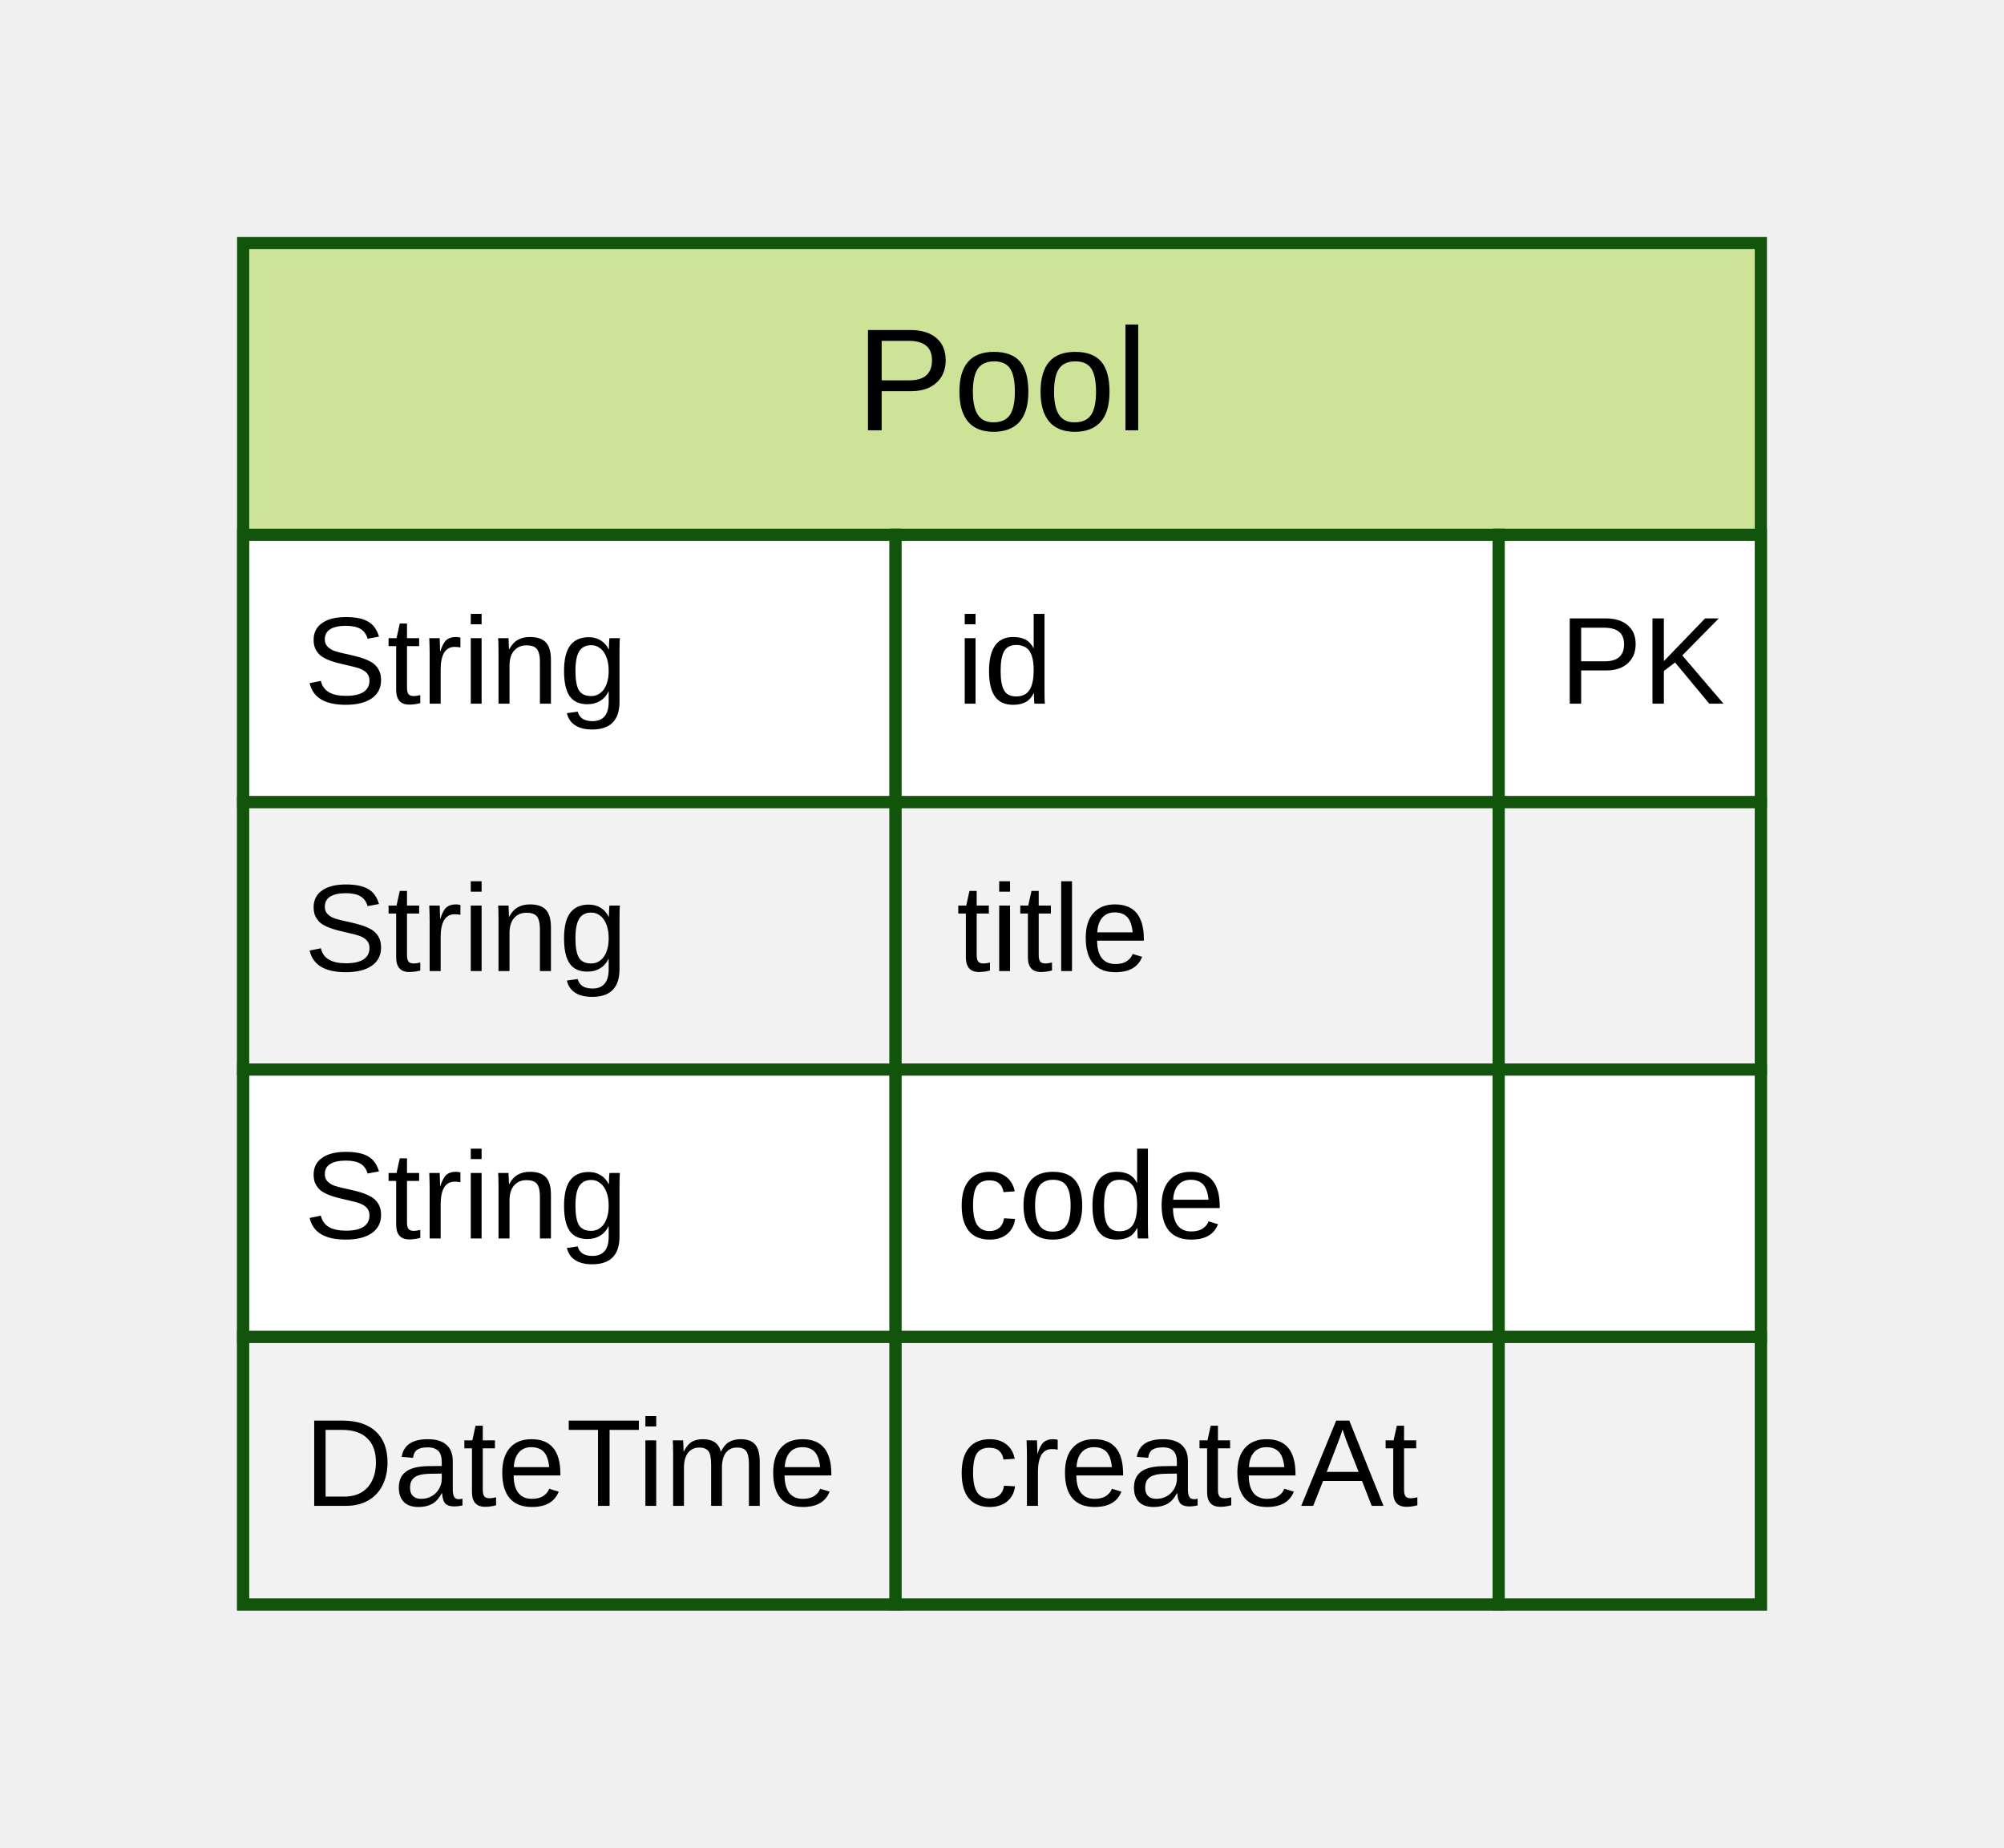
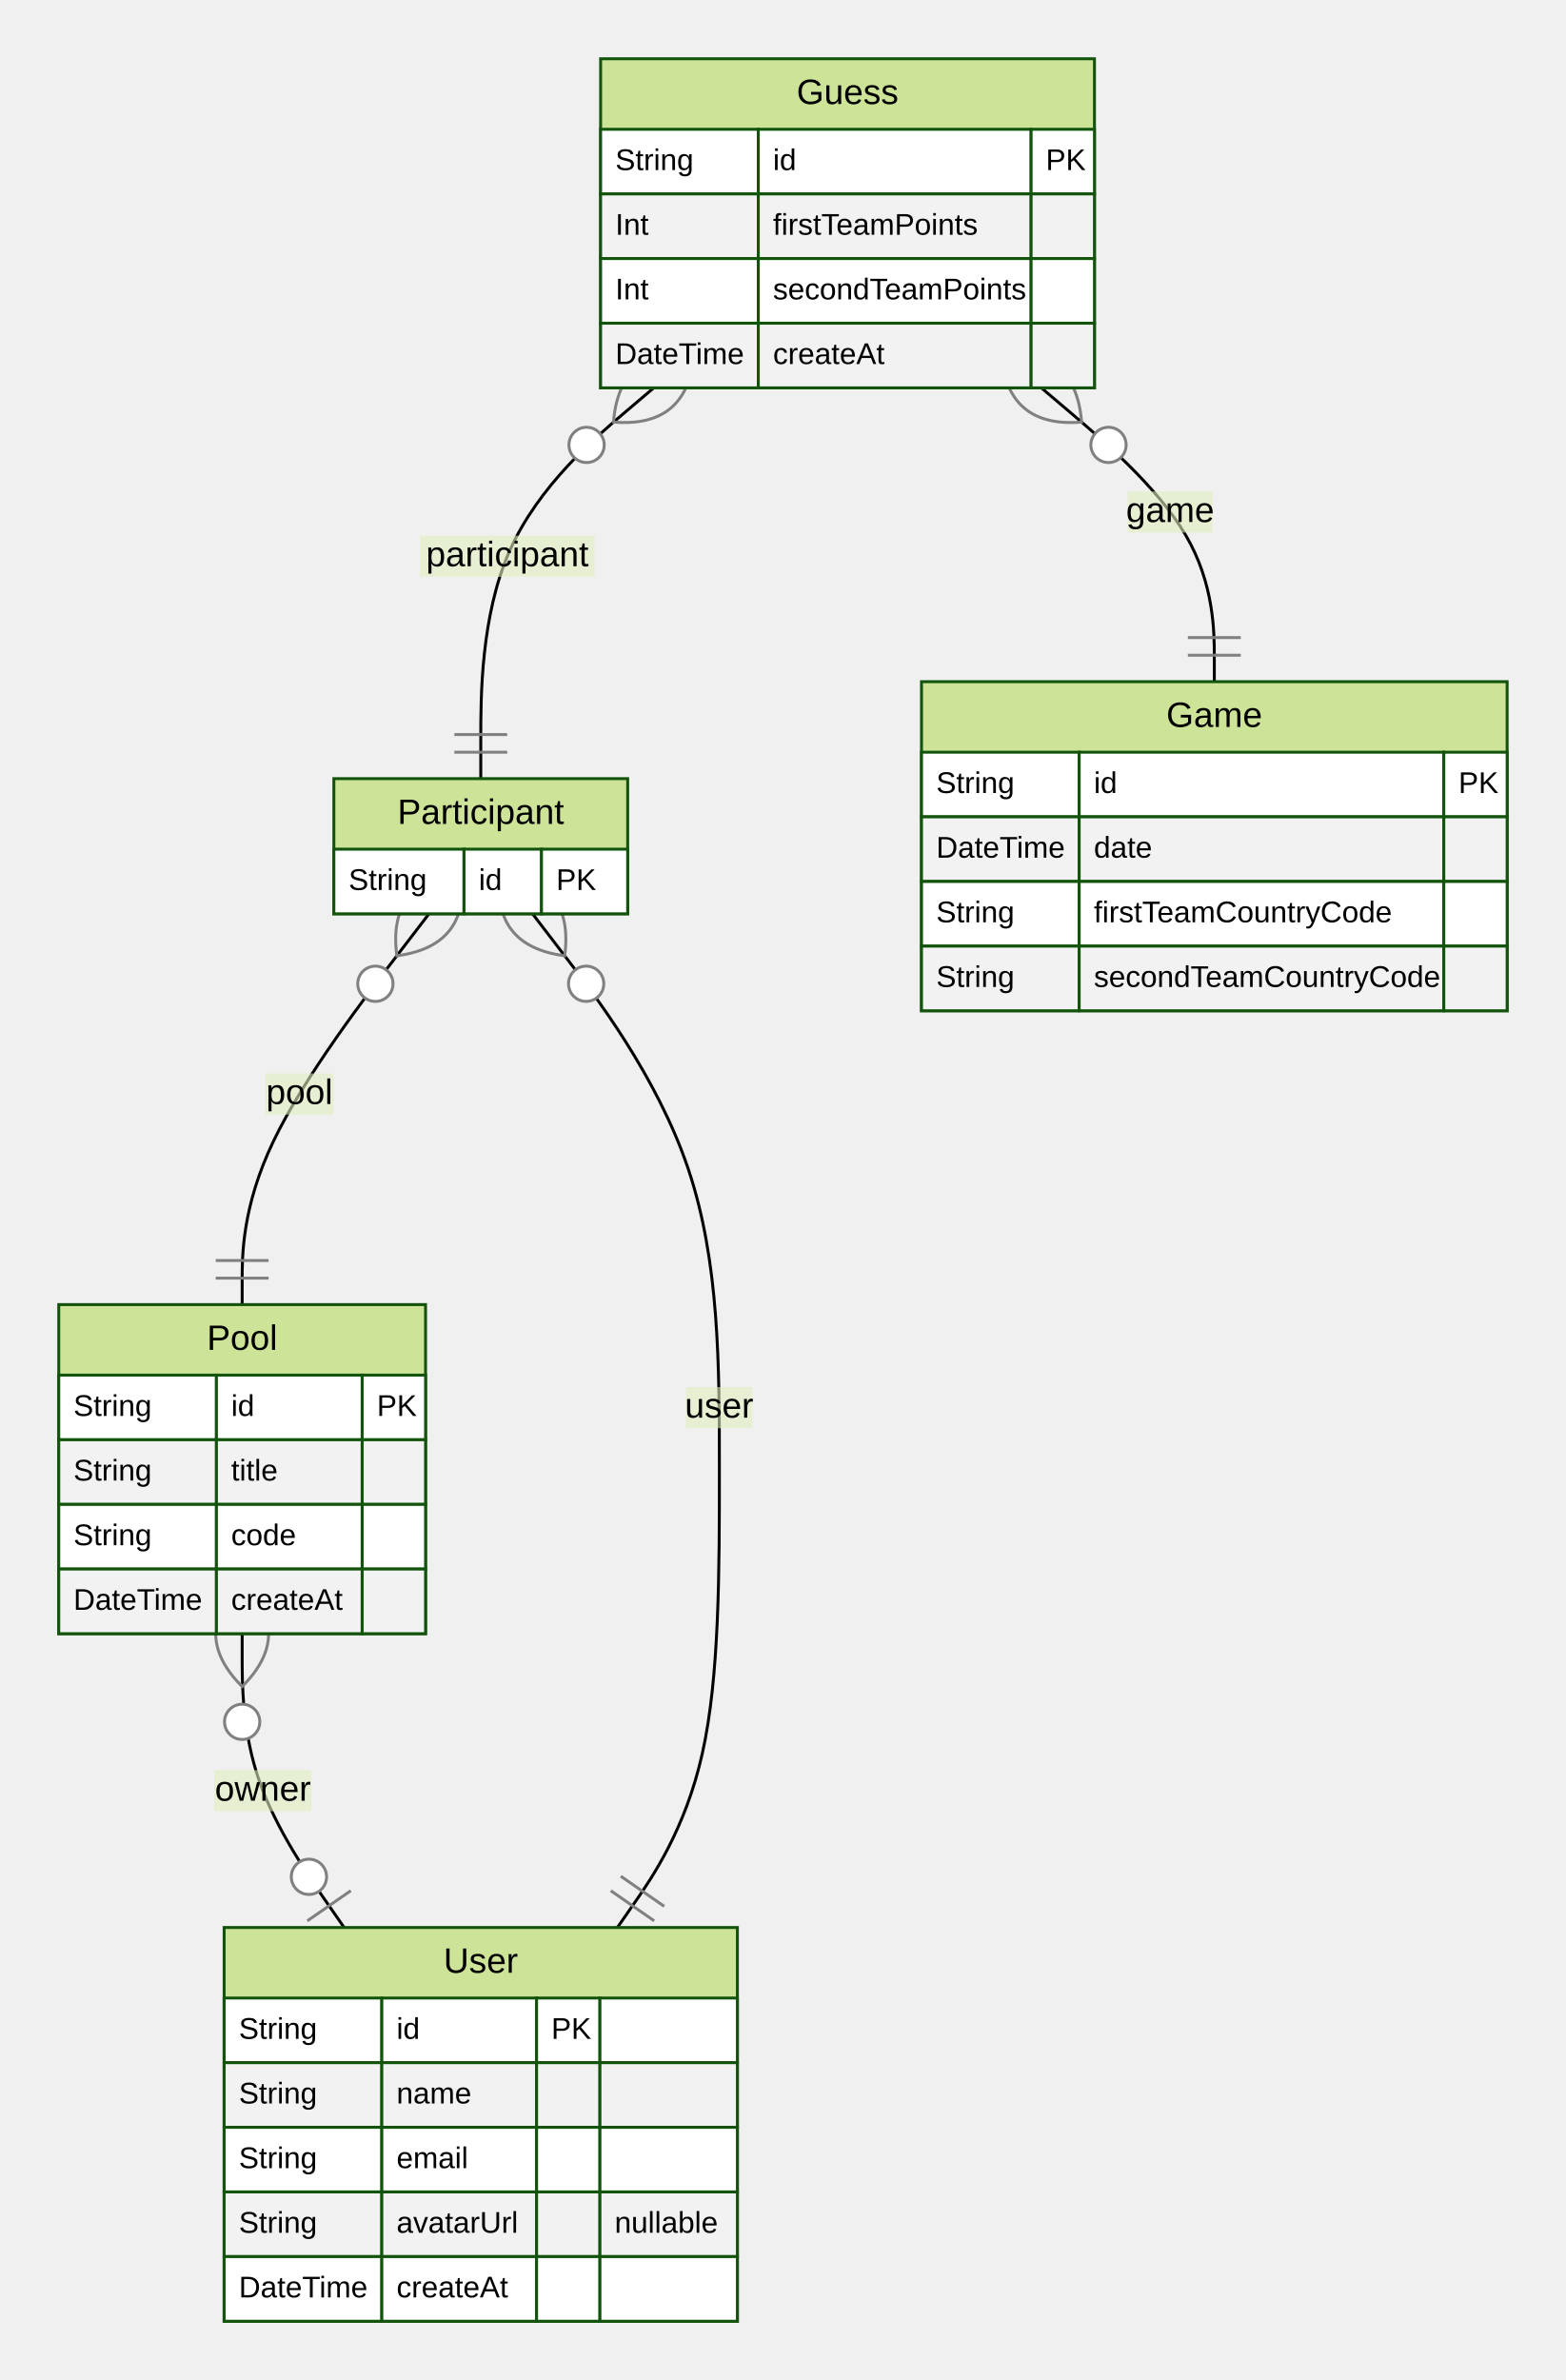
- <svg xmlns="http://www.w3.org/2000/svg" aria-labelledby="chart-title-mermaid-0 chart-desc-mermaid-0" role="img" viewBox="0 0 164.836 152" style="max-width: 164.836px; background-color: white;" width="100%" id="mermaid-0">
+ <svg xmlns="http://www.w3.org/2000/svg" aria-labelledby="chart-title-mermaid-0 chart-desc-mermaid-0" role="img" viewBox="0 0 532.947 810" style="max-width: 532.947px; background-color: white;" width="100%" id="mermaid-0">
  <style>#mermaid-0 {font-family:"trebuchet ms",verdana,arial,sans-serif;font-size:16px;fill:#000000;}#mermaid-0 .error-icon{fill:#552222;}#mermaid-0 .error-text{fill:#552222;stroke:#552222;}#mermaid-0 .edge-thickness-normal{stroke-width:2px;}#mermaid-0 .edge-thickness-thick{stroke-width:3.5px;}#mermaid-0 .edge-pattern-solid{stroke-dasharray:0;}#mermaid-0 .edge-pattern-dashed{stroke-dasharray:3;}#mermaid-0 .edge-pattern-dotted{stroke-dasharray:2;}#mermaid-0 .marker{fill:#000000;stroke:#000000;}#mermaid-0 .marker.cross{stroke:#000000;}#mermaid-0 svg{font-family:"trebuchet ms",verdana,arial,sans-serif;font-size:16px;}#mermaid-0 .entityBox{fill:#cde498;stroke:#13540c;}#mermaid-0 .attributeBoxOdd{fill:#ffffff;stroke:#13540c;}#mermaid-0 .attributeBoxEven{fill:#f2f2f2;stroke:#13540c;}#mermaid-0 .relationshipLabelBox{fill:hsl(78.158, 58.462%, 84.51%);opacity:0.7;background-color:hsl(78.158, 58.462%, 84.51%);}#mermaid-0 .relationshipLabelBox rect{opacity:0.5;}#mermaid-0 .relationshipLine{stroke:#000000;}#mermaid-0 :root{--mermaid-font-family:"trebuchet ms",verdana,arial,sans-serif;}</style>
  <g />
  <defs>
    <marker orient="auto" markerHeight="18" markerWidth="18" refY="9" refX="0" id="ONLY_ONE_START">
      <path d="M9,0 L9,18 M15,0 L15,18" fill="none" stroke="gray" />
    </marker>
  </defs>
  <defs>
    <marker orient="auto" markerHeight="18" markerWidth="18" refY="9" refX="18" id="ONLY_ONE_END">
      <path d="M3,0 L3,18 M9,0 L9,18" fill="none" stroke="gray" />
    </marker>
  </defs>
  <defs>
    <marker orient="auto" markerHeight="18" markerWidth="30" refY="9" refX="0" id="ZERO_OR_ONE_START">
      <circle r="6" cy="9" cx="21" fill="white" stroke="gray" />
      <path d="M9,0 L9,18" fill="none" stroke="gray" />
    </marker>
  </defs>
  <defs>
    <marker orient="auto" markerHeight="18" markerWidth="30" refY="9" refX="30" id="ZERO_OR_ONE_END">
      <circle r="6" cy="9" cx="9" fill="white" stroke="gray" />
      <path d="M21,0 L21,18" fill="none" stroke="gray" />
    </marker>
  </defs>
  <defs>
    <marker orient="auto" markerHeight="36" markerWidth="45" refY="18" refX="18" id="ONE_OR_MORE_START">
      <path d="M0,18 Q 18,0 36,18 Q 18,36 0,18 M42,9 L42,27" fill="none" stroke="gray" />
    </marker>
  </defs>
  <defs>
    <marker orient="auto" markerHeight="36" markerWidth="45" refY="18" refX="27" id="ONE_OR_MORE_END">
      <path d="M3,9 L3,27 M9,18 Q27,0 45,18 Q27,36 9,18" fill="none" stroke="gray" />
    </marker>
  </defs>
  <defs>
    <marker orient="auto" markerHeight="36" markerWidth="57" refY="18" refX="18" id="ZERO_OR_MORE_START">
      <circle r="6" cy="18" cx="48" fill="white" stroke="gray" />
      <path d="M0,18 Q18,0 36,18 Q18,36 0,18" fill="none" stroke="gray" />
    </marker>
  </defs>
  <defs>
    <marker orient="auto" markerHeight="36" markerWidth="57" refY="18" refX="39" id="ZERO_OR_MORE_END">
      <circle r="6" cy="18" cx="9" fill="white" stroke="gray" />
      <path d="M21,18 Q39,0 57,18 Q39,36 21,18" fill="none" stroke="gray" />
    </marker>
  </defs>
-   <g transform="translate(20,20 )" id="Pool">
+   <path marker-start="url(#ZERO_OR_MORE_START)" marker-end="url(#ZERO_OR_ONE_END)" fill="none" stroke="gray" d="M82.418,556L82.418,564.333C82.418,572.667,82.418,589.333,88.202,606C93.986,622.667,105.554,639.333,111.339,647.667L117.123,656" class="er relationshipLine" />
+   <path marker-start="url(#ZERO_OR_MORE_START)" marker-end="url(#ONLY_ONE_END)" fill="none" stroke="gray" d="M146.006,311L135.408,324.833C124.81,338.667,103.614,366.333,93.016,388.5C82.418,410.667,82.418,427.333,82.418,435.667L82.418,444" class="er relationshipLine" />
+   <path marker-start="url(#ZERO_OR_MORE_START)" marker-end="url(#ONLY_ONE_END)" fill="none" stroke="gray" d="M181.248,311L191.846,324.833C202.444,338.667,223.64,366.333,234.238,397.833C244.836,429.333,244.836,464.667,244.836,500C244.836,535.333,244.836,570.667,239.052,596.667C233.268,622.667,221.699,639.333,215.915,647.667L210.131,656" class="er relationshipLine" />
+   <path marker-start="url(#ZERO_OR_MORE_START)" marker-end="url(#ONLY_ONE_END)" fill="none" stroke="gray" d="M354.405,132L364.219,140.333C374.032,148.667,393.66,165.333,403.473,182C413.287,198.667,413.287,215.333,413.287,223.667L413.287,232" class="er relationshipLine" />
+   <path marker-start="url(#ZERO_OR_MORE_START)" marker-end="url(#ONLY_ONE_END)" fill="none" stroke="gray" d="M222.509,132L212.695,140.333C202.882,148.667,183.254,165.333,173.441,187.5C163.627,209.667,163.627,237.333,163.627,251.167L163.627,265" class="er relationshipLine" />
+   <g transform="translate(20,444 )" id="Pool">
    <rect height="112" width="124.836" y="0" x="0" stroke="gray" fill-opacity="100%" fill="honeydew" class="er entityBox" />
    <text transform="translate(62.41797,12)" style="font-family: &quot;trebuchet ms&quot;, verdana, arial, sans-serif;; font-size: 12px" text-anchor="middle" dominant-baseline="middle" y="0" x="0" id="entity-Pool" class="er entityLabel">Pool</text>
    <rect height="22" width="53.664" y="24" x="0" stroke="gray" fill-opacity="100%" fill="honeydew" class="er attributeBoxOdd" />
    <text transform="translate(5,35)" style="font-family: &quot;trebuchet ms&quot;, verdana, arial, sans-serif;; font-size: 10.2px" text-anchor="left" dominant-baseline="middle" y="0" x="0" id="entity-Pool-attr-1-type" class="er entityLabel">String</text>
    <rect height="22" width="49.609" y="24" x="53.664" stroke="gray" fill-opacity="100%" fill="honeydew" class="er attributeBoxOdd" />
    <text transform="translate(58.66406,35)" style="font-family: &quot;trebuchet ms&quot;, verdana, arial, sans-serif;; font-size: 10.2px" text-anchor="left" dominant-baseline="middle" y="0" x="0" id="entity-Pool-attr-1-name" class="er entityLabel">id</text>
    <rect height="22" width="21.562" y="24" x="103.273" stroke="gray" fill-opacity="100%" fill="honeydew" class="er attributeBoxOdd" />
    <text transform="translate(108.2734,35)" style="font-family: &quot;trebuchet ms&quot;, verdana, arial, sans-serif;; font-size: 10.2px" text-anchor="left" dominant-baseline="middle" y="0" x="0" id="entity-Pool-attr-1-key" class="er entityLabel">PK</text>
    <rect height="22" width="53.664" y="46" x="0" stroke="gray" fill-opacity="100%" fill="honeydew" class="er attributeBoxEven" />
    <text transform="translate(5,57)" style="font-family: &quot;trebuchet ms&quot;, verdana, arial, sans-serif;; font-size: 10.2px" text-anchor="left" dominant-baseline="middle" y="0" x="0" id="entity-Pool-attr-2-type" class="er entityLabel">String</text>
    <rect height="22" width="49.609" y="46" x="53.664" stroke="gray" fill-opacity="100%" fill="honeydew" class="er attributeBoxEven" />
    <text transform="translate(58.66406,57)" style="font-family: &quot;trebuchet ms&quot;, verdana, arial, sans-serif;; font-size: 10.2px" text-anchor="left" dominant-baseline="middle" y="0" x="0" id="entity-Pool-attr-2-name" class="er entityLabel">title</text>
    <rect height="22" width="21.562" y="46" x="103.273" stroke="gray" fill-opacity="100%" fill="honeydew" class="er attributeBoxEven" />
    <text transform="translate(108.2734,57)" style="font-family: &quot;trebuchet ms&quot;, verdana, arial, sans-serif;; font-size: 10.2px" text-anchor="left" dominant-baseline="middle" y="0" x="0" id="entity-Pool-attr-2-key" class="er entityLabel" />
    <rect height="22" width="53.664" y="68" x="0" stroke="gray" fill-opacity="100%" fill="honeydew" class="er attributeBoxOdd" />
    <text transform="translate(5,79)" style="font-family: &quot;trebuchet ms&quot;, verdana, arial, sans-serif;; font-size: 10.2px" text-anchor="left" dominant-baseline="middle" y="0" x="0" id="entity-Pool-attr-3-type" class="er entityLabel">String</text>
    <rect height="22" width="49.609" y="68" x="53.664" stroke="gray" fill-opacity="100%" fill="honeydew" class="er attributeBoxOdd" />
    <text transform="translate(58.66406,79)" style="font-family: &quot;trebuchet ms&quot;, verdana, arial, sans-serif;; font-size: 10.2px" text-anchor="left" dominant-baseline="middle" y="0" x="0" id="entity-Pool-attr-3-name" class="er entityLabel">code</text>
    <rect height="22" width="21.562" y="68" x="103.273" stroke="gray" fill-opacity="100%" fill="honeydew" class="er attributeBoxOdd" />
    <text transform="translate(108.2734,79)" style="font-family: &quot;trebuchet ms&quot;, verdana, arial, sans-serif;; font-size: 10.2px" text-anchor="left" dominant-baseline="middle" y="0" x="0" id="entity-Pool-attr-3-key" class="er entityLabel" />
    <rect height="22" width="53.664" y="90" x="0" stroke="gray" fill-opacity="100%" fill="honeydew" class="er attributeBoxEven" />
    <text transform="translate(5,101)" style="font-family: &quot;trebuchet ms&quot;, verdana, arial, sans-serif;; font-size: 10.2px" text-anchor="left" dominant-baseline="middle" y="0" x="0" id="entity-Pool-attr-4-type" class="er entityLabel">DateTime</text>
    <rect height="22" width="49.609" y="90" x="53.664" stroke="gray" fill-opacity="100%" fill="honeydew" class="er attributeBoxEven" />
    <text transform="translate(58.66406,101)" style="font-family: &quot;trebuchet ms&quot;, verdana, arial, sans-serif;; font-size: 10.2px" text-anchor="left" dominant-baseline="middle" y="0" x="0" id="entity-Pool-attr-4-name" class="er entityLabel">createAt</text>
    <rect height="22" width="21.562" y="90" x="103.273" stroke="gray" fill-opacity="100%" fill="honeydew" class="er attributeBoxEven" />
    <text transform="translate(108.2734,101)" style="font-family: &quot;trebuchet ms&quot;, verdana, arial, sans-serif;; font-size: 10.2px" text-anchor="left" dominant-baseline="middle" y="0" x="0" id="entity-Pool-attr-4-key" class="er entityLabel" />
  </g>
+   <g transform="translate(113.627,265 )" id="Participant">
+     <rect height="46" width="100" y="0" x="0" stroke="gray" fill-opacity="100%" fill="honeydew" class="er entityBox" />
+     <text transform="translate(50,12)" style="font-family: &quot;trebuchet ms&quot;, verdana, arial, sans-serif;; font-size: 12px" text-anchor="middle" dominant-baseline="middle" y="0" x="0" id="entity-Participant" class="er entityLabel">Participant</text>
+     <rect height="22" width="44.297" y="24" x="0" stroke="gray" fill-opacity="100%" fill="honeydew" class="er attributeBoxOdd" />
+     <text transform="translate(5,35)" style="font-family: &quot;trebuchet ms&quot;, verdana, arial, sans-serif;; font-size: 10.2px" text-anchor="left" dominant-baseline="middle" y="0" x="0" id="entity-Participant-attr-1-type" class="er entityLabel">String</text>
+     <rect height="22" width="26.367" y="24" x="44.297" stroke="gray" fill-opacity="100%" fill="honeydew" class="er attributeBoxOdd" />
+     <text transform="translate(49.29688,35)" style="font-family: &quot;trebuchet ms&quot;, verdana, arial, sans-serif;; font-size: 10.2px" text-anchor="left" dominant-baseline="middle" y="0" x="0" id="entity-Participant-attr-1-name" class="er entityLabel">id</text>
+     <rect height="22" width="29.336" y="24" x="70.664" stroke="gray" fill-opacity="100%" fill="honeydew" class="er attributeBoxOdd" />
+     <text transform="translate(75.66406,35)" style="font-family: &quot;trebuchet ms&quot;, verdana, arial, sans-serif;; font-size: 10.2px" text-anchor="left" dominant-baseline="middle" y="0" x="0" id="entity-Participant-attr-1-key" class="er entityLabel">PK</text>
+   </g>
+   <g transform="translate(76.28711,656 )" id="User">
+     <rect height="134" width="174.68" y="0" x="0" stroke="gray" fill-opacity="100%" fill="honeydew" class="er entityBox" />
+     <text transform="translate(87.33984,12)" style="font-family: &quot;trebuchet ms&quot;, verdana, arial, sans-serif;; font-size: 12px" text-anchor="middle" dominant-baseline="middle" y="0" x="0" id="entity-User" class="er entityLabel">User</text>
+     <rect height="22" width="53.664" y="24" x="0" stroke="gray" fill-opacity="100%" fill="honeydew" class="er attributeBoxOdd" />
+     <text transform="translate(5,35)" style="font-family: &quot;trebuchet ms&quot;, verdana, arial, sans-serif;; font-size: 10.2px" text-anchor="left" dominant-baseline="middle" y="0" x="0" id="entity-User-attr-1-type" class="er entityLabel">String</text>
+     <rect height="22" width="52.672" y="24" x="53.664" stroke="gray" fill-opacity="100%" fill="honeydew" class="er attributeBoxOdd" />
+     <text transform="translate(58.66406,35)" style="font-family: &quot;trebuchet ms&quot;, verdana, arial, sans-serif;; font-size: 10.2px" text-anchor="left" dominant-baseline="middle" y="0" x="0" id="entity-User-attr-1-name" class="er entityLabel">id</text>
+     <rect height="22" width="21.562" y="24" x="106.336" stroke="gray" fill-opacity="100%" fill="honeydew" class="er attributeBoxOdd" />
+     <text transform="translate(111.3359,35)" style="font-family: &quot;trebuchet ms&quot;, verdana, arial, sans-serif;; font-size: 10.2px" text-anchor="left" dominant-baseline="middle" y="0" x="0" id="entity-User-attr-1-key" class="er entityLabel">PK</text>
+     <rect height="22" width="46.781" y="24" x="127.898" stroke="gray" fill-opacity="100%" fill="honeydew" class="er attributeBoxOdd" />
+     <text transform="translate(132.8984,35)" style="font-family: &quot;trebuchet ms&quot;, verdana, arial, sans-serif;; font-size: 10.2px" text-anchor="left" dominant-baseline="middle" y="0" x="0" id="entity-User-attr-1-comment" class="er entityLabel" />
+     <rect height="22" width="53.664" y="46" x="0" stroke="gray" fill-opacity="100%" fill="honeydew" class="er attributeBoxEven" />
+     <text transform="translate(5,57)" style="font-family: &quot;trebuchet ms&quot;, verdana, arial, sans-serif;; font-size: 10.2px" text-anchor="left" dominant-baseline="middle" y="0" x="0" id="entity-User-attr-2-type" class="er entityLabel">String</text>
+     <rect height="22" width="52.672" y="46" x="53.664" stroke="gray" fill-opacity="100%" fill="honeydew" class="er attributeBoxEven" />
+     <text transform="translate(58.66406,57)" style="font-family: &quot;trebuchet ms&quot;, verdana, arial, sans-serif;; font-size: 10.2px" text-anchor="left" dominant-baseline="middle" y="0" x="0" id="entity-User-attr-2-name" class="er entityLabel">name</text>
+     <rect height="22" width="21.562" y="46" x="106.336" stroke="gray" fill-opacity="100%" fill="honeydew" class="er attributeBoxEven" />
+     <text transform="translate(111.3359,57)" style="font-family: &quot;trebuchet ms&quot;, verdana, arial, sans-serif;; font-size: 10.2px" text-anchor="left" dominant-baseline="middle" y="0" x="0" id="entity-User-attr-2-key" class="er entityLabel" />
+     <rect height="22" width="46.781" y="46" x="127.898" stroke="gray" fill-opacity="100%" fill="honeydew" class="er attributeBoxEven" />
+     <text transform="translate(132.8984,57)" style="font-family: &quot;trebuchet ms&quot;, verdana, arial, sans-serif;; font-size: 10.2px" text-anchor="left" dominant-baseline="middle" y="0" x="0" id="entity-User-attr-2-comment" class="er entityLabel" />
+     <rect height="22" width="53.664" y="68" x="0" stroke="gray" fill-opacity="100%" fill="honeydew" class="er attributeBoxOdd" />
+     <text transform="translate(5,79)" style="font-family: &quot;trebuchet ms&quot;, verdana, arial, sans-serif;; font-size: 10.2px" text-anchor="left" dominant-baseline="middle" y="0" x="0" id="entity-User-attr-3-type" class="er entityLabel">String</text>
+     <rect height="22" width="52.672" y="68" x="53.664" stroke="gray" fill-opacity="100%" fill="honeydew" class="er attributeBoxOdd" />
+     <text transform="translate(58.66406,79)" style="font-family: &quot;trebuchet ms&quot;, verdana, arial, sans-serif;; font-size: 10.2px" text-anchor="left" dominant-baseline="middle" y="0" x="0" id="entity-User-attr-3-name" class="er entityLabel">email</text>
+     <rect height="22" width="21.562" y="68" x="106.336" stroke="gray" fill-opacity="100%" fill="honeydew" class="er attributeBoxOdd" />
+     <text transform="translate(111.3359,79)" style="font-family: &quot;trebuchet ms&quot;, verdana, arial, sans-serif;; font-size: 10.2px" text-anchor="left" dominant-baseline="middle" y="0" x="0" id="entity-User-attr-3-key" class="er entityLabel" />
+     <rect height="22" width="46.781" y="68" x="127.898" stroke="gray" fill-opacity="100%" fill="honeydew" class="er attributeBoxOdd" />
+     <text transform="translate(132.8984,79)" style="font-family: &quot;trebuchet ms&quot;, verdana, arial, sans-serif;; font-size: 10.2px" text-anchor="left" dominant-baseline="middle" y="0" x="0" id="entity-User-attr-3-comment" class="er entityLabel" />
+     <rect height="22" width="53.664" y="90" x="0" stroke="gray" fill-opacity="100%" fill="honeydew" class="er attributeBoxEven" />
+     <text transform="translate(5,101)" style="font-family: &quot;trebuchet ms&quot;, verdana, arial, sans-serif;; font-size: 10.2px" text-anchor="left" dominant-baseline="middle" y="0" x="0" id="entity-User-attr-4-type" class="er entityLabel">String</text>
+     <rect height="22" width="52.672" y="90" x="53.664" stroke="gray" fill-opacity="100%" fill="honeydew" class="er attributeBoxEven" />
+     <text transform="translate(58.66406,101)" style="font-family: &quot;trebuchet ms&quot;, verdana, arial, sans-serif;; font-size: 10.2px" text-anchor="left" dominant-baseline="middle" y="0" x="0" id="entity-User-attr-4-name" class="er entityLabel">avatarUrl</text>
+     <rect height="22" width="21.562" y="90" x="106.336" stroke="gray" fill-opacity="100%" fill="honeydew" class="er attributeBoxEven" />
+     <text transform="translate(111.3359,101)" style="font-family: &quot;trebuchet ms&quot;, verdana, arial, sans-serif;; font-size: 10.2px" text-anchor="left" dominant-baseline="middle" y="0" x="0" id="entity-User-attr-4-key" class="er entityLabel" />
+     <rect height="22" width="46.781" y="90" x="127.898" stroke="gray" fill-opacity="100%" fill="honeydew" class="er attributeBoxEven" />
+     <text transform="translate(132.8984,101)" style="font-family: &quot;trebuchet ms&quot;, verdana, arial, sans-serif;; font-size: 10.2px" text-anchor="left" dominant-baseline="middle" y="0" x="0" id="entity-User-attr-4-comment" class="er entityLabel">nullable</text>
+     <rect height="22" width="53.664" y="112" x="0" stroke="gray" fill-opacity="100%" fill="honeydew" class="er attributeBoxOdd" />
+     <text transform="translate(5,123)" style="font-family: &quot;trebuchet ms&quot;, verdana, arial, sans-serif;; font-size: 10.2px" text-anchor="left" dominant-baseline="middle" y="0" x="0" id="entity-User-attr-5-type" class="er entityLabel">DateTime</text>
+     <rect height="22" width="52.672" y="112" x="53.664" stroke="gray" fill-opacity="100%" fill="honeydew" class="er attributeBoxOdd" />
+     <text transform="translate(58.66406,123)" style="font-family: &quot;trebuchet ms&quot;, verdana, arial, sans-serif;; font-size: 10.2px" text-anchor="left" dominant-baseline="middle" y="0" x="0" id="entity-User-attr-5-name" class="er entityLabel">createAt</text>
+     <rect height="22" width="21.562" y="112" x="106.336" stroke="gray" fill-opacity="100%" fill="honeydew" class="er attributeBoxOdd" />
+     <text transform="translate(111.3359,123)" style="font-family: &quot;trebuchet ms&quot;, verdana, arial, sans-serif;; font-size: 10.2px" text-anchor="left" dominant-baseline="middle" y="0" x="0" id="entity-User-attr-5-key" class="er entityLabel" />
+     <rect height="22" width="46.781" y="112" x="127.898" stroke="gray" fill-opacity="100%" fill="honeydew" class="er attributeBoxOdd" />
+     <text transform="translate(132.8984,123)" style="font-family: &quot;trebuchet ms&quot;, verdana, arial, sans-serif;; font-size: 10.2px" text-anchor="left" dominant-baseline="middle" y="0" x="0" id="entity-User-attr-5-comment" class="er entityLabel" />
+   </g>
+   <g transform="translate(313.627,232 )" id="Game">
+     <rect height="112" width="199.32" y="0" x="0" stroke="gray" fill-opacity="100%" fill="honeydew" class="er entityBox" />
+     <text transform="translate(99.66016,12)" style="font-family: &quot;trebuchet ms&quot;, verdana, arial, sans-serif;; font-size: 12px" text-anchor="middle" dominant-baseline="middle" y="0" x="0" id="entity-Game" class="er entityLabel">Game</text>
+     <rect height="22" width="53.664" y="24" x="0" stroke="gray" fill-opacity="100%" fill="honeydew" class="er attributeBoxOdd" />
+     <text transform="translate(5,35)" style="font-family: &quot;trebuchet ms&quot;, verdana, arial, sans-serif;; font-size: 10.2px" text-anchor="left" dominant-baseline="middle" y="0" x="0" id="entity-Game-attr-1-type" class="er entityLabel">String</text>
+     <rect height="22" width="124.094" y="24" x="53.664" stroke="gray" fill-opacity="100%" fill="honeydew" class="er attributeBoxOdd" />
+     <text transform="translate(58.66406,35)" style="font-family: &quot;trebuchet ms&quot;, verdana, arial, sans-serif;; font-size: 10.2px" text-anchor="left" dominant-baseline="middle" y="0" x="0" id="entity-Game-attr-1-name" class="er entityLabel">id</text>
+     <rect height="22" width="21.562" y="24" x="177.758" stroke="gray" fill-opacity="100%" fill="honeydew" class="er attributeBoxOdd" />
+     <text transform="translate(182.7578,35)" style="font-family: &quot;trebuchet ms&quot;, verdana, arial, sans-serif;; font-size: 10.2px" text-anchor="left" dominant-baseline="middle" y="0" x="0" id="entity-Game-attr-1-key" class="er entityLabel">PK</text>
+     <rect height="22" width="53.664" y="46" x="0" stroke="gray" fill-opacity="100%" fill="honeydew" class="er attributeBoxEven" />
+     <text transform="translate(5,57)" style="font-family: &quot;trebuchet ms&quot;, verdana, arial, sans-serif;; font-size: 10.2px" text-anchor="left" dominant-baseline="middle" y="0" x="0" id="entity-Game-attr-2-type" class="er entityLabel">DateTime</text>
+     <rect height="22" width="124.094" y="46" x="53.664" stroke="gray" fill-opacity="100%" fill="honeydew" class="er attributeBoxEven" />
+     <text transform="translate(58.66406,57)" style="font-family: &quot;trebuchet ms&quot;, verdana, arial, sans-serif;; font-size: 10.2px" text-anchor="left" dominant-baseline="middle" y="0" x="0" id="entity-Game-attr-2-name" class="er entityLabel">date</text>
+     <rect height="22" width="21.562" y="46" x="177.758" stroke="gray" fill-opacity="100%" fill="honeydew" class="er attributeBoxEven" />
+     <text transform="translate(182.7578,57)" style="font-family: &quot;trebuchet ms&quot;, verdana, arial, sans-serif;; font-size: 10.2px" text-anchor="left" dominant-baseline="middle" y="0" x="0" id="entity-Game-attr-2-key" class="er entityLabel" />
+     <rect height="22" width="53.664" y="68" x="0" stroke="gray" fill-opacity="100%" fill="honeydew" class="er attributeBoxOdd" />
+     <text transform="translate(5,79)" style="font-family: &quot;trebuchet ms&quot;, verdana, arial, sans-serif;; font-size: 10.2px" text-anchor="left" dominant-baseline="middle" y="0" x="0" id="entity-Game-attr-3-type" class="er entityLabel">String</text>
+     <rect height="22" width="124.094" y="68" x="53.664" stroke="gray" fill-opacity="100%" fill="honeydew" class="er attributeBoxOdd" />
+     <text transform="translate(58.66406,79)" style="font-family: &quot;trebuchet ms&quot;, verdana, arial, sans-serif;; font-size: 10.2px" text-anchor="left" dominant-baseline="middle" y="0" x="0" id="entity-Game-attr-3-name" class="er entityLabel">firstTeamCountryCode</text>
+     <rect height="22" width="21.562" y="68" x="177.758" stroke="gray" fill-opacity="100%" fill="honeydew" class="er attributeBoxOdd" />
+     <text transform="translate(182.7578,79)" style="font-family: &quot;trebuchet ms&quot;, verdana, arial, sans-serif;; font-size: 10.2px" text-anchor="left" dominant-baseline="middle" y="0" x="0" id="entity-Game-attr-3-key" class="er entityLabel" />
+     <rect height="22" width="53.664" y="90" x="0" stroke="gray" fill-opacity="100%" fill="honeydew" class="er attributeBoxEven" />
+     <text transform="translate(5,101)" style="font-family: &quot;trebuchet ms&quot;, verdana, arial, sans-serif;; font-size: 10.2px" text-anchor="left" dominant-baseline="middle" y="0" x="0" id="entity-Game-attr-4-type" class="er entityLabel">String</text>
+     <rect height="22" width="124.094" y="90" x="53.664" stroke="gray" fill-opacity="100%" fill="honeydew" class="er attributeBoxEven" />
+     <text transform="translate(58.66406,101)" style="font-family: &quot;trebuchet ms&quot;, verdana, arial, sans-serif;; font-size: 10.2px" text-anchor="left" dominant-baseline="middle" y="0" x="0" id="entity-Game-attr-4-name" class="er entityLabel">secondTeamCountryCode</text>
+     <rect height="22" width="21.562" y="90" x="177.758" stroke="gray" fill-opacity="100%" fill="honeydew" class="er attributeBoxEven" />
+     <text transform="translate(182.7578,101)" style="font-family: &quot;trebuchet ms&quot;, verdana, arial, sans-serif;; font-size: 10.2px" text-anchor="left" dominant-baseline="middle" y="0" x="0" id="entity-Game-attr-4-key" class="er entityLabel" />
+   </g>
+   <g transform="translate(204.418,20 )" id="Guess">
+     <rect height="112" width="168.078" y="0" x="0" stroke="gray" fill-opacity="100%" fill="honeydew" class="er entityBox" />
+     <text transform="translate(84.03906,12)" style="font-family: &quot;trebuchet ms&quot;, verdana, arial, sans-serif;; font-size: 12px" text-anchor="middle" dominant-baseline="middle" y="0" x="0" id="entity-Guess" class="er entityLabel">Guess</text>
+     <rect height="22" width="53.664" y="24" x="0" stroke="gray" fill-opacity="100%" fill="honeydew" class="er attributeBoxOdd" />
+     <text transform="translate(5,35)" style="font-family: &quot;trebuchet ms&quot;, verdana, arial, sans-serif;; font-size: 10.2px" text-anchor="left" dominant-baseline="middle" y="0" x="0" id="entity-Guess-attr-1-type" class="er entityLabel">String</text>
+     <rect height="22" width="92.852" y="24" x="53.664" stroke="gray" fill-opacity="100%" fill="honeydew" class="er attributeBoxOdd" />
+     <text transform="translate(58.66406,35)" style="font-family: &quot;trebuchet ms&quot;, verdana, arial, sans-serif;; font-size: 10.2px" text-anchor="left" dominant-baseline="middle" y="0" x="0" id="entity-Guess-attr-1-name" class="er entityLabel">id</text>
+     <rect height="22" width="21.562" y="24" x="146.516" stroke="gray" fill-opacity="100%" fill="honeydew" class="er attributeBoxOdd" />
+     <text transform="translate(151.5156,35)" style="font-family: &quot;trebuchet ms&quot;, verdana, arial, sans-serif;; font-size: 10.2px" text-anchor="left" dominant-baseline="middle" y="0" x="0" id="entity-Guess-attr-1-key" class="er entityLabel">PK</text>
+     <rect height="22" width="53.664" y="46" x="0" stroke="gray" fill-opacity="100%" fill="honeydew" class="er attributeBoxEven" />
+     <text transform="translate(5,57)" style="font-family: &quot;trebuchet ms&quot;, verdana, arial, sans-serif;; font-size: 10.2px" text-anchor="left" dominant-baseline="middle" y="0" x="0" id="entity-Guess-attr-2-type" class="er entityLabel">Int</text>
+     <rect height="22" width="92.852" y="46" x="53.664" stroke="gray" fill-opacity="100%" fill="honeydew" class="er attributeBoxEven" />
+     <text transform="translate(58.66406,57)" style="font-family: &quot;trebuchet ms&quot;, verdana, arial, sans-serif;; font-size: 10.2px" text-anchor="left" dominant-baseline="middle" y="0" x="0" id="entity-Guess-attr-2-name" class="er entityLabel">firstTeamPoints</text>
+     <rect height="22" width="21.562" y="46" x="146.516" stroke="gray" fill-opacity="100%" fill="honeydew" class="er attributeBoxEven" />
+     <text transform="translate(151.5156,57)" style="font-family: &quot;trebuchet ms&quot;, verdana, arial, sans-serif;; font-size: 10.2px" text-anchor="left" dominant-baseline="middle" y="0" x="0" id="entity-Guess-attr-2-key" class="er entityLabel" />
+     <rect height="22" width="53.664" y="68" x="0" stroke="gray" fill-opacity="100%" fill="honeydew" class="er attributeBoxOdd" />
+     <text transform="translate(5,79)" style="font-family: &quot;trebuchet ms&quot;, verdana, arial, sans-serif;; font-size: 10.2px" text-anchor="left" dominant-baseline="middle" y="0" x="0" id="entity-Guess-attr-3-type" class="er entityLabel">Int</text>
+     <rect height="22" width="92.852" y="68" x="53.664" stroke="gray" fill-opacity="100%" fill="honeydew" class="er attributeBoxOdd" />
+     <text transform="translate(58.66406,79)" style="font-family: &quot;trebuchet ms&quot;, verdana, arial, sans-serif;; font-size: 10.2px" text-anchor="left" dominant-baseline="middle" y="0" x="0" id="entity-Guess-attr-3-name" class="er entityLabel">secondTeamPoints</text>
+     <rect height="22" width="21.562" y="68" x="146.516" stroke="gray" fill-opacity="100%" fill="honeydew" class="er attributeBoxOdd" />
+     <text transform="translate(151.5156,79)" style="font-family: &quot;trebuchet ms&quot;, verdana, arial, sans-serif;; font-size: 10.2px" text-anchor="left" dominant-baseline="middle" y="0" x="0" id="entity-Guess-attr-3-key" class="er entityLabel" />
+     <rect height="22" width="53.664" y="90" x="0" stroke="gray" fill-opacity="100%" fill="honeydew" class="er attributeBoxEven" />
+     <text transform="translate(5,101)" style="font-family: &quot;trebuchet ms&quot;, verdana, arial, sans-serif;; font-size: 10.2px" text-anchor="left" dominant-baseline="middle" y="0" x="0" id="entity-Guess-attr-4-type" class="er entityLabel">DateTime</text>
+     <rect height="22" width="92.852" y="90" x="53.664" stroke="gray" fill-opacity="100%" fill="honeydew" class="er attributeBoxEven" />
+     <text transform="translate(58.66406,101)" style="font-family: &quot;trebuchet ms&quot;, verdana, arial, sans-serif;; font-size: 10.2px" text-anchor="left" dominant-baseline="middle" y="0" x="0" id="entity-Guess-attr-4-name" class="er entityLabel">createAt</text>
+     <rect height="22" width="21.562" y="90" x="146.516" stroke="gray" fill-opacity="100%" fill="honeydew" class="er attributeBoxEven" />
+     <text transform="translate(151.5156,101)" style="font-family: &quot;trebuchet ms&quot;, verdana, arial, sans-serif;; font-size: 10.2px" text-anchor="left" dominant-baseline="middle" y="0" x="0" id="entity-Guess-attr-4-key" class="er entityLabel" />
+   </g>
+   <rect fill-opacity="85%" fill="white" height="14" width="33.141" y="602.443" x="72.906" class="er relationshipLabelBox" />
+   <text style="font-family: &quot;trebuchet ms&quot;, verdana, arial, sans-serif;; font-size: 12px" dominant-baseline="middle" text-anchor="middle" y="609.443" x="89.476" id="rel1" class="er relationshipLabel">owner</text>
+   <rect fill-opacity="85%" fill="white" height="14" width="23.109" y="365.331" x="90.342" class="er relationshipLabelBox" />
+   <text style="font-family: &quot;trebuchet ms&quot;, verdana, arial, sans-serif;; font-size: 12px" dominant-baseline="middle" text-anchor="middle" y="372.331" x="101.896" id="rel2" class="er relationshipLabel">pool</text>
+   <rect fill-opacity="85%" fill="white" height="14" width="22.625" y="472.066" x="233.441" class="er relationshipLabelBox" />
+   <text style="font-family: &quot;trebuchet ms&quot;, verdana, arial, sans-serif;; font-size: 12px" dominant-baseline="middle" text-anchor="middle" y="479.066" x="244.754" id="rel3" class="er relationshipLabel">user</text>
+   <rect fill-opacity="85%" fill="white" height="14" width="28.836" y="167.262" x="383.844" class="er relationshipLabelBox" />
+   <text style="font-family: &quot;trebuchet ms&quot;, verdana, arial, sans-serif;; font-size: 12px" dominant-baseline="middle" text-anchor="middle" y="174.262" x="398.262" id="rel4" class="er relationshipLabel">game</text>
+   <rect fill-opacity="85%" fill="white" height="14" width="59.508" y="182.313" x="142.911" class="er relationshipLabelBox" />
+   <text style="font-family: &quot;trebuchet ms&quot;, verdana, arial, sans-serif;; font-size: 12px" dominant-baseline="middle" text-anchor="middle" y="189.313" x="172.664" id="rel5" class="er relationshipLabel">participant</text>
</svg>
